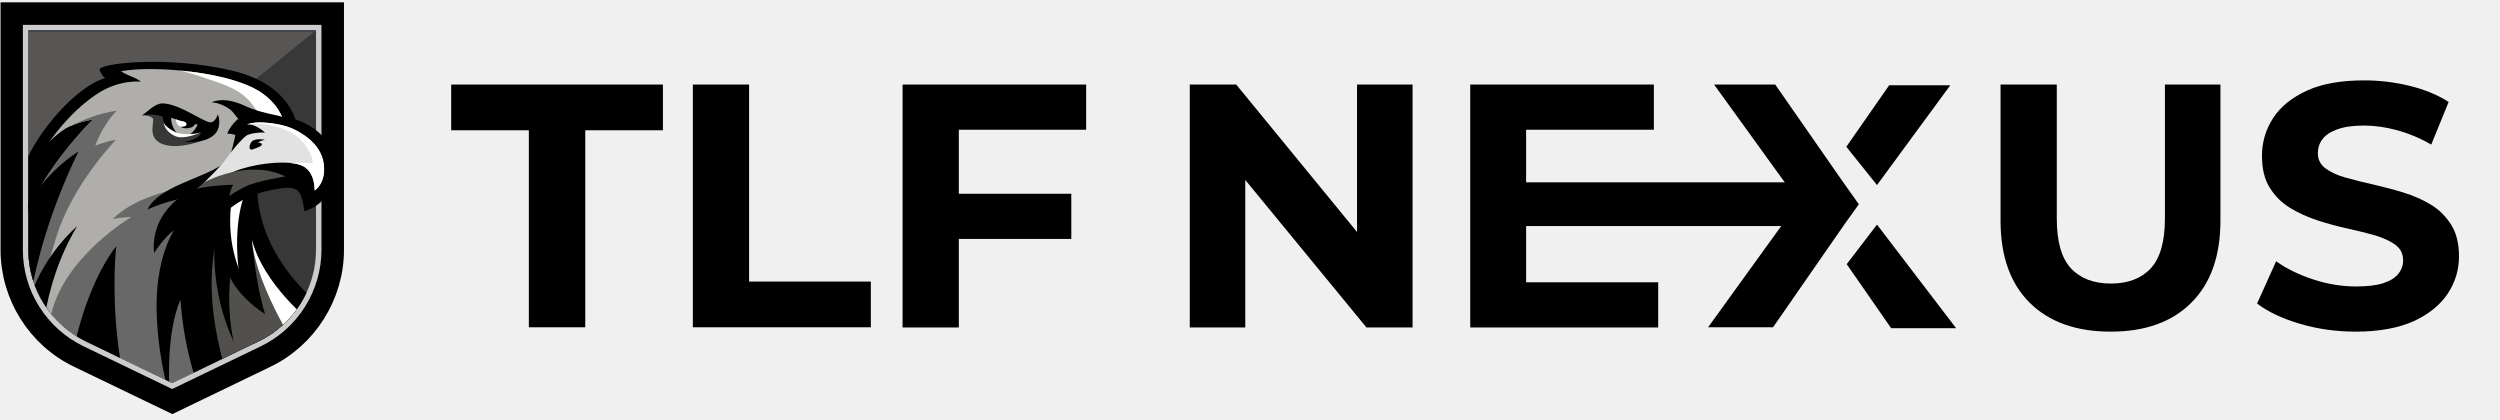
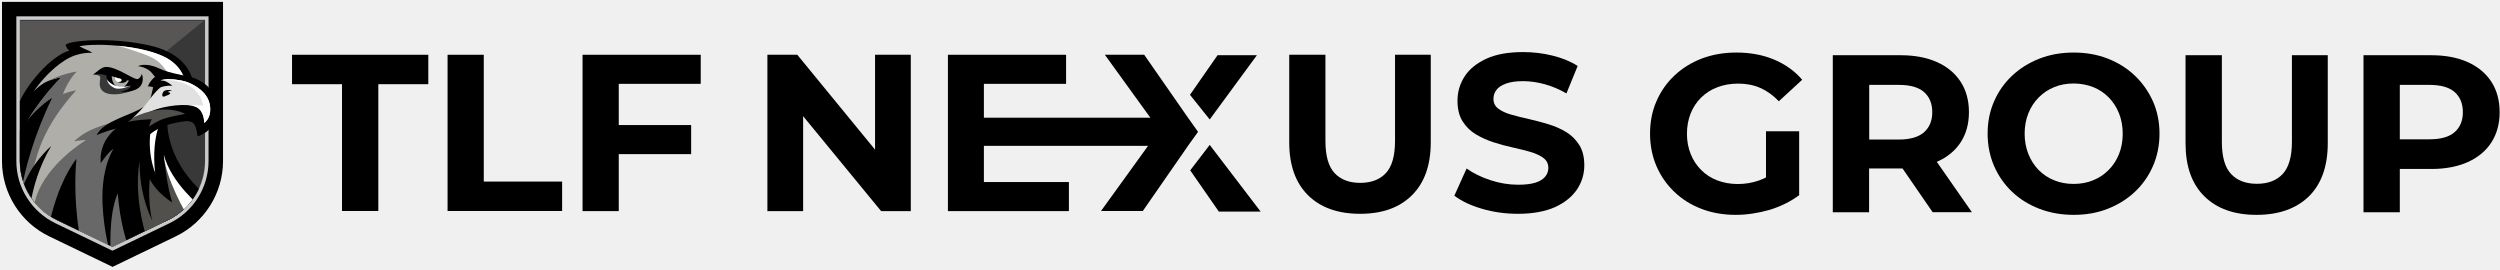
- <svg xmlns="http://www.w3.org/2000/svg" xmlns:xlink="http://www.w3.org/1999/xlink" width="1378px" height="231px" version="1.1" id="Layer_1" x="0px" y="0px" viewBox="0 0 1378 231" enable-background="new 0 0 1378 231" xml:space="preserve">
+ <svg xmlns="http://www.w3.org/2000/svg" xmlns:xlink="http://www.w3.org/1999/xlink" version="1.1" id="Layer_1" x="0px" y="0px" viewBox="0 0 2141 231" enable-background="new 0 0 2141 231" xml:space="preserve">
  <g>
    <g>
-       <path stroke="#000000" stroke-width="10" stroke-miterlimit="10" d="M42.9,197.6c-22.9-11-37.6-34.5-37.6-59.9V6.3h179.3v131.4    c0,25.4-14.8,48.9-37.6,59.9l-52,25.1L42.9,197.6z" />
-       <path fill="#1B293B" d="M142.4,188.2l-47.5,22.9l-47.5-22.9c-19.4-9.4-31.8-29-31.8-50.5v-121h158.6v121    C174.2,159.3,161.8,178.9,142.4,188.2z" />
-       <path fill="#585555" d="M142.6,188.8l-47.5,22.9l-47.5-22.9c-19.4-9.4-31.8-29-31.8-50.5v-121h158.6v121    C174.3,159.8,162,179.5,142.6,188.8z" />
-       <path fill="#383838" d="M15.9,143.6c2,19.2,13.8,36.1,31.4,44.6l47.5,22.9l47.5-22.9c19.4-9.4,31.8-29,31.8-50.5v-121    C174.2,16.7,17.2,144.2,15.9,143.6z" />
+       <path stroke="#000000" stroke-width="10" stroke-miterlimit="10" d="M44.3,197.9c-22.9-11-37.6-34.5-37.6-59.9V6.6H186V138    c0,25.4-14.8,48.9-37.6,59.9l-52,25.1L44.3,197.9z" />
+       <path fill="#1A293B" d="M143.8,188.5l-47.5,22.9l-47.5-22.9C29.4,179.1,17,159.5,17,138V17h158.6v121    C175.6,159.6,163.2,179.2,143.8,188.5z" />
+       <path fill="#585655" d="M144,189.1L96.5,212L49,189.1c-19.4-9.4-31.8-29-31.8-50.5v-121h158.6v121    C175.7,160.1,163.4,179.8,144,189.1z" />
+       <path fill="#383838" d="M17.3,143.9c2,19.2,13.8,36.1,31.4,44.6l47.5,22.9l47.5-22.9c19.4-9.4,31.8-29,31.8-50.5V17    C175.6,17,18.6,144.5,17.3,143.9z" />
      <g>
-         <path fill="#CCCCCC" d="M174.2,16.7v121c0,21.5-12.3,41.2-31.8,50.5l-47.5,22.9l-47.5-22.9c-19.4-9.4-31.8-29-31.8-50.5v-121     H174.2 M177.2,13.7h-3H15.6h-3v3v121c0,11.1,3.1,22,9.1,31.4c5.9,9.4,14.4,17,24.4,21.8l47.5,22.9l1.3,0.6l1.3-0.6l47.5-22.9     c10-4.8,18.5-12.4,24.4-21.8c5.9-9.4,9.1-20.3,9.1-31.4v-121V13.7L177.2,13.7z" />
+         <path fill="#CCCBCB" d="M175.6,17v121c0,21.5-12.3,41.2-31.8,50.5l-47.5,22.9l-47.5-22.9C29.4,179.1,17,159.5,17,138V17L175.6,17      M178.6,14h-3H17h-3v3v121c0,11.1,3.1,22,9.1,31.4c5.9,9.4,14.4,17,24.4,21.8L95,214.1l1.3,0.6l1.3-0.6l47.5-22.9     c10-4.8,18.5-12.4,24.4-21.8c5.9-9.4,9.1-20.3,9.1-31.4V17L178.6,14L178.6,14z" />
      </g>
    </g>
    <g>
-       <defs>
-         <path id="SVGID_1_" d="M142.4,188.2l-47.5,22.9l-47.5-22.9c-19.4-9.4-31.8-29-31.8-50.5v-121h158.6V48l12.4,52.7l-12.4,26.7v10.3     C174.2,159.3,161.8,178.9,142.4,188.2z" />
-       </defs>
-       <clipPath id="SVGID_2_">
-         <use xlink:href="#SVGID_1_" overflow="visible" />
-       </clipPath>
-       <g clip-path="url(#SVGID_2_)">
-         <path d="M142,101l22.2-29.1c0,0-0.8-24.6-36.4-33c-35.5-8.4-74.4-4-72.9-0.3c1.2,2.9,2.3,4.1,3.2,4.4     c-15.8,4.4-37.5,29.6-44.1,46.9c-4,10.5-4.3,55.8-5.2,66.4c-0.5,6,10.1,25.3,24.3,45.4c12,4.4,24.2,8.1,36.6,11.1     c14.1,3.4,28.5,5.7,43,7.1c5.1-3.6,10.1-7.3,14.9-11.3c8.1-6.8,25.9-12.8,32.6-21c4-4.8,9-17.4,12.7-22.4     C138,133.7,142,101,142,101z" />
-         <g>
-           <path fill="#AFAEAA" d="M25.5,192c9.9,15,25,23.9,41.1,38c9.9,8.7,17.9,15.6,24.4,21.2c3.5,3,6.6,5.6,9.2,7.8      c23.6-20.1,47.7-39.6,70.7-60.3c-9.4-13.2-42.7-63.2-33.9-103.6c0.1-0.4,7.2-6.5,7.3-6.9c3.1-13.6,12.9-15.8,12.9-15.8      s0.7-11.6-12.7-21.1C126.9,39.1,82.9,36,66.6,39.3c0,0,2.9,1.7,5.7,2.8c3.9,1.5,5.3,2.9,5.3,2.9s-11.4-1.3-23.2,6.2      c-11.9,7.5-20.7,18.3-24.8,23.7c-1.5,2-2.3,3.2-2.4,3.4c0.2-0.3,3.7-4.1,8.3-7c0,0,0.1-0.1,0.1-0.1c0.6-0.4,1.3-0.8,2-1.1      c0.4-0.2,0.9-0.4,1.3-0.6c5.9-2.7,12.4-3.6,12.4-3.6c-1.1,0.7-22,22.1-32.4,43.5c-3.2,6.7-5.5,12.9-7,18.4v0      c-3.9,14-5,31.9-5,31.9s0.7,1.4,2,3.9c0.4,0.8,0.9,1.8,1.5,2.8c1.9,3.6,4.5,8.3,7.8,13.8C20.4,183.9,22.8,187.8,25.5,192z" />
-         </g>
-         <path fill="#FFFFFF" d="M101.2,39.4c5.8,1.5,11.4,3.4,17.1,5.4c4.8,1.6,9.6,3.5,13.8,6.2c4.2,2.8,7.3,6.6,10,11     c2.9,4.8,5.3,9.9,8,14.7c0,0,0,0.1,0.1,0.1c3.5-3.5,7-4.3,7-4.3s0.7-11.6-12.7-21.1c-9.9-7-28.3-11-45.3-12.5     C99.8,39,100.5,39.2,101.2,39.4z" />
-         <g>
-           <path fill="#686868" d="M52.5,80.3c0,0,6.1-2.5,11.4-3.2c0,0-23.5,23.8-32.8,53.3c-4.4,14-8.3,29.2-11.2,41.2      c-3.3-5.5-5.9-10.3-7.8-13.8c-0.5-10.1-0.7-20.8-0.2-30v0c1.5-5.5,3.8-11.7,7-18.4c10.4-21.5,31.3-42.8,32.4-43.5      c0,0-6.5,0.9-12.4,3.6c6.9-3.6,15.6-7,25.5-8.5C64.4,60.8,57.1,67.9,52.5,80.3z" />
-         </g>
-         <g>
-           <path fill="#686868" d="M137,95.1l-0.4-15h-5.2c0,0-8.3,15.2-29.6,22.2c-15.8,5.2-27.5,7.1-39.7,18.4c0.5-0.1,6.9-1.1,10.3-1.1      c0,0-33.9,20-43.1,49.7c-6.8,22.1-5,34.4-3.5,33.7c9.9,15,24.7,12.8,40.8,26.9c9.9,8.7,17.9,15.6,24.4,21.2l8.3,8.6      c11.7-10,23.6-19.9,35.3-29.8l17-52.8C151.6,177.2,126.8,142,137,95.1z" />
-         </g>
-         <path fill="#FFFFFF" d="M132.6,200c2.2,4.8,4.6,9.4,7.2,13.9l11.8-36.7c0,0-24.9-35.2-14.7-82.1l-0.4-15h-0.2     c-7.5,10.2-12.4,22.2-15.1,34.5c-3,13.5-3.2,27.2-1.2,40.9C122.1,170.9,126.3,185.9,132.6,200z" />
-         <path d="M127.8,109.8l-22.6-4.9c0,0-22.5,10.3-20.3,34.6c0,0,5.7-9,11-12.5c0,0-10.8,15.5-9.5,47c1.1,26.1,7.1,43.9,7.1,43.9     s-2.6-33.6,6-52.7c0,0,2.1,46.5,23.7,74.3c7.1-5.9,14.1-11.8,21.2-17.8l7.2-44.5C151.6,177.2,121.2,153.1,127.8,109.8z" />
-         <path d="M166.5,67.2c-6.3-2.8-20.6-4.2-27.6-3.4c-4.6,0.5-6.1,0.6-6.1,0.6s-5,3-7.6,9.3c0,0,1.9-0.2,4.5,0.7c0,0-1.9,11-5.4,17.4     c-1.3,2.4-8.4,7.1-19.2,13.1c0.4,1.8,6.8,3.8,7.1,5.6c4.9-0.5,8.1-1,8.1-1s-1.3,7.6,0.8,11.3c0,0,7.9-12.3,29.2-16.2     c8.6-1.6,13.7-2.3,15.8,3.8c1.2,3.4,1.7,8,1.7,8s14-3.1,16.6-19.9C186.9,81.5,176.4,71.5,166.5,67.2z" />
-         <g>
+       <g>
+         <defs>
+           <path id="SVGID_1_" d="M143.8,188.5l-47.5,22.9l-47.5-22.9C29.4,179.1,17,159.5,17,138V17h158.6v31.3L188,101l-12.4,26.7V138      C175.6,159.6,163.2,179.2,143.8,188.5z" />
+         </defs>
+         <clipPath id="SVGID_2_">
+           <use xlink:href="#SVGID_1_" overflow="visible" />
+         </clipPath>
+         <g clip-path="url(#SVGID_2_)">
+           <path d="M143.4,101.3l22.2-29.1c0,0-0.8-24.6-36.4-33c-35.5-8.4-74.4-4-72.9-0.3c1.2,2.9,2.3,4.1,3.2,4.4      C43.7,47.7,22,72.9,15.4,90.2c-4,10.5-4.3,55.8-5.2,66.4c-0.5,6,10.1,25.3,24.3,45.4c12,4.4,24.2,8.1,36.6,11.1      c14.1,3.4,28.5,5.7,43,7.1c5.1-3.6,10.1-7.3,14.9-11.3c8.1-6.8,25.9-12.8,32.6-21c4-4.8,9-17.4,12.7-22.4      C139.4,134,143.4,101.3,143.4,101.3z" />
          <g>
-             <path fill="#E2E2E2" d="M162.5,71.5c-5.7-2.9-14-4-19.6-4c-2.2,0-5.3,0.4-6.8,1.1c4.6-0.6,10,4.5,10,4.5       c-4.2-0.3-9.2,0.7-10.5,1.8c-1.3,1.1-4.8,4.1-11.3,13.1c-6.5,9-19,16.9-19,16.9s10.8-4.8,22.9-10c11.3-4.9,31.4-7.1,38.6-3.5       c7.2,3.5,6.7,13.6,6.7,13.6s4.4-2.7,5.1-9.7C179.8,81.3,168.2,74.4,162.5,71.5z" />
+             <path fill="#AFAEA9" d="M26.9,192.3c9.9,15,25,23.9,41.1,38c9.9,8.7,17.9,15.6,24.4,21.2c3.5,3,6.6,5.6,9.2,7.8       c23.6-20.1,47.7-39.6,70.7-60.3c-9.4-13.2-42.7-63.2-33.9-103.6c0.1-0.4,7.2-6.5,7.3-6.9c3.1-13.6,12.9-15.8,12.9-15.8       s0.7-11.6-12.7-21.1c-17.6-12.2-61.6-15.3-77.9-12c0,0,2.9,1.7,5.7,2.8c3.9,1.5,5.3,2.9,5.3,2.9S67.6,44,55.8,51.5       C43.9,59,35.1,69.8,31,75.2c-1.5,2-2.3,3.2-2.4,3.4c0.2-0.3,3.7-4.1,8.3-7l0.1-0.1c0.6-0.4,1.3-0.8,2-1.1       c0.4-0.2,0.9-0.4,1.3-0.6c5.9-2.7,12.4-3.6,12.4-3.6c-1.1,0.7-22,22.1-32.4,43.5c-3.2,6.7-5.5,12.9-7,18.4l0,0       c-3.9,14-5,31.9-5,31.9s0.7,1.4,2,3.9c0.4,0.8,0.9,1.8,1.5,2.8c1.9,3.6,4.5,8.3,7.8,13.8C21.8,184.2,24.2,188.1,26.9,192.3z" />
+           </g>
+           <path fill="#FFFFFF" d="M102.6,39.7c5.8,1.5,11.4,3.4,17.1,5.4c4.8,1.6,9.6,3.5,13.8,6.2c4.2,2.8,7.3,6.6,10,11      c2.9,4.8,5.3,9.9,8,14.7c0,0,0,0.1,0.1,0.1c3.5-3.5,7-4.3,7-4.3s0.7-11.6-12.7-21.1c-9.9-7-28.3-11-45.3-12.5      C101.2,39.3,101.9,39.5,102.6,39.7z" />
+           <g>
+             <path fill="#686868" d="M53.9,80.6c0,0,6.1-2.5,11.4-3.2c0,0-23.5,23.8-32.8,53.3c-4.4,14-8.3,29.2-11.2,41.2       c-3.3-5.5-5.9-10.3-7.8-13.8c-0.5-10.1-0.7-20.8-0.2-30l0,0c1.5-5.5,3.8-11.7,7-18.4c10.4-21.5,31.3-42.8,32.4-43.5       c0,0-6.5,0.9-12.4,3.6c6.9-3.6,15.6-7,25.5-8.5C65.8,61.1,58.5,68.2,53.9,80.6z" />
          </g>
          <g>
-             <path fill="#FFFFFF" d="M162.5,71.5c-5.7-2.9-14-4-19.6-4c-2.2,0-5.3,0.4-6.8,1.1c6.7-1.2,17.3,0.4,24.8,4.7       c6.8,3.9,11.5,11.7,11.4,16.8c0,0-0.8-0.3-5.6-0.4c-1.7,0-6.5,0.2-6.5,0.2c2.7,0.2,4.9,0.8,6.5,1.5c7.2,3.5,6.7,13.6,6.7,13.6       s4.4-2.7,5.1-9.7C179.8,81.3,168.2,74.4,162.5,71.5z" />
+             <path fill="#686868" d="M138.4,95.4l-0.4-15h-5.2c0,0-8.3,15.2-29.6,22.2c-15.8,5.2-27.5,7.1-39.7,18.4       c0.5-0.1,6.9-1.1,10.3-1.1c0,0-33.9,20-43.1,49.7c-6.8,22.1-5,34.4-3.5,33.7c9.9,15,24.7,12.8,40.8,26.9       c9.9,8.7,17.9,15.6,24.4,21.2l8.3,8.6c11.7-10,23.6-19.9,35.3-29.8l17-52.8C153,177.5,128.2,142.3,138.4,95.4z" />
+           </g>
+           <path fill="#FFFFFF" d="M134,200.3c2.2,4.8,4.6,9.4,7.2,13.9l11.8-36.7c0,0-24.9-35.2-14.7-82.1l-0.4-15h-0.2      c-7.5,10.2-12.4,22.2-15.1,34.5c-3,13.5-3.2,27.2-1.2,40.9C123.5,171.2,127.7,186.2,134,200.3z" />
+           <path d="M129.2,110.1l-22.6-4.9c0,0-22.5,10.3-20.3,34.6c0,0,5.7-9,11-12.5c0,0-10.8,15.5-9.5,47c1.1,26.1,7.1,43.9,7.1,43.9      s-2.6-33.6,6-52.7c0,0,2.1,46.5,23.7,74.3c7.1-5.9,14.1-11.8,21.2-17.8l7.2-44.5C153,177.5,122.6,153.4,129.2,110.1z" />
+           <path d="M167.9,67.5c-6.3-2.8-20.6-4.2-27.6-3.4c-4.6,0.5-6.1,0.6-6.1,0.6s-5,3-7.6,9.3c0,0,1.9-0.2,4.5,0.7      c0,0-1.9,11-5.4,17.4c-1.3,2.4-8.4,7.1-19.2,13.1c0.4,1.8,6.8,3.8,7.1,5.6c4.9-0.5,8.1-1,8.1-1s-1.3,7.6,0.8,11.3      c0,0,7.9-12.3,29.2-16.2c8.6-1.6,13.7-2.3,15.8,3.8c1.2,3.4,1.7,8,1.7,8s14-3.1,16.6-19.9C188.3,81.8,177.8,71.8,167.9,67.5z" />
+           <g>
+             <g>
+               <path fill="#E1E1E1" d="M163.9,71.8c-5.7-2.9-14-4-19.6-4c-2.2,0-5.3,0.4-6.8,1.1c4.6-0.6,10,4.5,10,4.5        c-4.2-0.3-9.2,0.7-10.5,1.8c-1.3,1.1-4.8,4.1-11.3,13.1s-19,16.9-19,16.9s10.8-4.8,22.9-10c11.3-4.9,31.4-7.1,38.6-3.5        c7.2,3.5,6.7,13.6,6.7,13.6s4.4-2.7,5.1-9.7C181.2,81.6,169.6,74.7,163.9,71.8z" />
+             </g>
+             <g>
+               <path fill="#FFFFFF" d="M163.9,71.8c-5.7-2.9-14-4-19.6-4c-2.2,0-5.3,0.4-6.8,1.1c6.7-1.2,17.3,0.4,24.8,4.7        c6.8,3.9,11.5,11.7,11.4,16.8c0,0-0.8-0.3-5.6-0.4c-1.7,0-6.5,0.2-6.5,0.2c2.7,0.2,4.9,0.8,6.5,1.5c7.2,3.5,6.7,13.6,6.7,13.6        s4.4-2.7,5.1-9.7C181.2,81.6,169.6,74.7,163.9,71.8z" />
+             </g>
+             <g>
+               <path fill="#51504C" d="M106.6,105.2c0,0,8.4-6.7,22.9-10c18.5-4.2,29.1,2.4,29.1,2.4s-15.8,2.4-22.3,5.7        c-6.5,3.3-8.5,5.1-8.5,5.1s0.7-4.1,2.2-6.3C129.9,102.2,115.7,102.3,106.6,105.2z" />
+             </g>
+             <path d="M122.7,91.7c-10.5,7.1-34,11.6-40,24.1c0,0,6.2-3.1,16.5-5.6S122.7,91.7,122.7,91.7z" />
          </g>
          <g>
-             <path fill="#51504C" d="M105.2,104.9c0,0,8.4-6.7,22.9-10c18.5-4.2,29.1,2.4,29.1,2.4s-15.8,2.4-22.3,5.7       c-6.5,3.3-8.5,5.1-8.5,5.1s0.7-4.1,2.2-6.3C128.5,101.9,114.3,102,105.2,104.9z" />
+             <g>
+               <path fill="#383838" d="M109.1,68.2c-5.6-1.4-11.3-3.2-16.3-6.2c-6.1-0.7-13.2,1.8-13.2,1.8s4.3,0,5.9,1.6        c0.8,0.8,0,2.2-0.1,6.3c-0.1,9.5,11.3,10.2,20.3,8.2c8.1-1.8,14.3-4.6,16.1-9.5C116.2,69.4,114.5,69.5,109.1,68.2z" />
+             </g>
+             <path d="M121.5,63.3c0,0-1.5,4.9-4.5,4.4c-4.3-0.7-17.2-10.4-26.1-10.4c-4.1,0-8.1,4.5-11.2,6.6c0,0,6.5-1.4,11.5,0.8       c0,0-0.7,4.5,5,8.5s15.9,0.2,15.9,0.2s0.1,3.4-8.9,5.1c0,0,11.9,1.3,17-4.7C123.9,69.2,121.5,63.3,121.5,63.3z" />
+             <path fill="#AFAEA9" d="M110.4,68.9c-5.6,0.2-12.9-3.5-14.7-3.6c-0.1-0.1,0.1,6.2,4.1,8.9C106.3,78.5,110.4,68.9,110.4,68.9z" />
+             <path fill="#FFFFFF" d="M98.4,66.1c0,2.1,1.1,3.9,3.3,4.2c2.1,0.3,5.3-1.7,5.3-1.7s-1.8-0.9-4-1.3       C100.4,67,98.4,66.1,98.4,66.1z" />
+             <path d="M102.9,67.4c1.3,0.4,1.6,1.1,1.1,2c-0.6,0.9-3,0.8-3,0.8s1.1,0.9,3.3,0.8c4-0.2,4.4-2.1,4.4-2.1s-1-1.5-2.9-1.8       C103.8,66.8,102.9,67.4,102.9,67.4z" />
          </g>
-           <path d="M121.3,91.4c-10.5,7.1-34,11.6-40,24.1c0,0,6.2-3.1,16.5-5.6S121.3,91.4,121.3,91.4z" />
-         </g>
-         <g>
+           <path d="M146.8,221.2c10.1-8.6,20.1-17.3,29.9-26.3c-9.5-18.1-36.6-70.9-39.8-88.8c0,0-11,20.9,0.2,65.4      C141.9,190.3,145.5,213.2,146.8,221.2z" />
+           <path fill="#FFFFFF" d="M91.6,67.6c0,0,0,4.8,6.3,7.7c5,2.3,14.1-2,14.1-2s-8.9,2.6-15-0.7C91.5,69.5,91.6,67.6,91.6,67.6z" />
+           <path d="M31.5,212.1l-7.4-14.9c0,0-1.2-37.2,19.8-72.2c0,0-17.9,15-25.8,38.9c3.5-19.8,11-48,26.5-80c0,0-18.3,10.1-33.4,37.3      c-11.8,21.4-7.7,59.8-5.4,75.3C14.5,201.4,23.1,206.7,31.5,212.1z" />
+           <path d="M66.3,188.4c-3.5-30.6-0.8-52.4-0.8-52.4s-11.4,13.2-19.8,42.1c-4.9,16.9-6.6,30.4-7.2,38.6c14.6,9.7,28.8,19.9,43,30.3      C75.8,233.5,69.1,213.2,66.3,188.4z" />
+           <path d="M144.8,79.1c-0.4-0.1-0.8-0.2-1.2-0.3c1.4-0.9,3.8-1.5,3.8-1.5s-5.6-1-7.3,1.1c-1.7,2.2-1.8,5.6,1.5,3.9l0,0      c0.5-0.2,1.2-0.4,1.8-0.7C145.7,80.8,146.6,79.6,144.8,79.1z" />
+           <path d="M156.9,65.4c1.7-1.6-9.5-1.6-20.6-6.8c-12-5.6-18.2-1.9-18.2-1.9s3.8,0,8.6,2.9c7,4.2,2.9,9.4,18,7.4      C154.6,65.7,156.9,65.4,156.9,65.4z" />
          <g>
-             <path fill="#383838" d="M107.7,67.9c-5.6-1.4-11.3-3.2-16.3-6.2c-6.1-0.7-13.2,1.8-13.2,1.8s4.3,0,5.9,1.6       c0.8,0.8,0,2.2-0.1,6.3c-0.1,9.5,11.3,10.2,20.3,8.2c8.1-1.8,14.3-4.6,16.1-9.5C114.8,69.1,113.1,69.2,107.7,67.9z" />
+             <path fill="#51504C" d="M128.1,183.8c-9.9-24-8.5-46.2-8.5-46.2c-6.6,38.3,9.7,79.4,15.9,93.2c4.4-3.7,8.7-7.3,13-11       C145.3,215.7,136.1,203.2,128.1,183.8z" />
          </g>
-           <path d="M120.1,63c0,0-1.5,4.9-4.5,4.4c-4.3-0.7-17.2-10.4-26.1-10.4c-4.1,0-8.1,4.5-11.2,6.6c0,0,6.5-1.4,11.5,0.8      c0,0-0.7,4.5,5,8.5s15.9,0.2,15.9,0.2s0.1,3.4-8.9,5.1c0,0,11.9,1.3,17-4.7C122.5,68.9,120.1,63,120.1,63z" />
-           <path fill="#AFAEAA" d="M109,68.6c-5.6,0.2-12.9-3.5-14.7-3.6c-0.1-0.1,0.1,6.2,4.1,8.9C104.9,78.2,109,68.6,109,68.6z" />
-           <path fill="#FFFFFF" d="M97,65.8c0,2.1,1.1,3.9,3.3,4.2c2.1,0.3,5.3-1.7,5.3-1.7s-1.8-0.9-4-1.3C99,66.7,97,65.8,97,65.8z" />
-           <path d="M101.5,67.1c1.3,0.4,1.6,1.1,1.1,2c-0.6,0.9-3,0.8-3,0.8s1.1,0.9,3.3,0.8c4-0.2,4.4-2.1,4.4-2.1s-1-1.5-2.9-1.8      C102.4,66.5,101.5,67.1,101.5,67.1z" />
-         </g>
-         <path d="M145.4,220.9c10.1-8.6,20.1-17.3,29.9-26.3c-9.5-18.1-36.6-70.9-39.8-88.8c0,0-11,20.9,0.2,65.4     C140.5,190,144.1,212.9,145.4,220.9z" />
-         <path fill="#FFFFFF" d="M90.2,67.3c0,0,0,4.8,6.3,7.7c5,2.3,14.1-2,14.1-2s-8.9,2.6-15-0.7C90.1,69.2,90.2,67.3,90.2,67.3z" />
-         <path d="M30.1,211.8l-7.4-14.9c0,0-1.2-37.2,19.8-72.2c0,0-17.9,15-25.8,38.9c3.5-19.8,11-48,26.5-80c0,0-18.3,10.1-33.4,37.3     c-11.8,21.4-7.7,59.8-5.4,75.3C13.1,201.1,21.7,206.4,30.1,211.8z" />
-         <path d="M64.9,188.1c-3.5-30.6-0.8-52.4-0.8-52.4s-11.4,13.2-19.8,42.1c-4.9,16.9-6.6,30.4-7.2,38.6c14.6,9.7,28.8,19.9,43,30.3     C74.4,233.2,67.7,212.9,64.9,188.1z" />
-         <path d="M143.4,78.8c-0.4-0.1-0.8-0.2-1.2-0.3c1.4-0.9,3.8-1.5,3.8-1.5s-5.6-1-7.3,1.1c-1.7,2.2-1.8,5.6,1.5,3.9v0     c0.5-0.2,1.2-0.4,1.8-0.7C144.3,80.5,145.2,79.3,143.4,78.8z" />
-         <path d="M155.5,65.1c1.7-1.6-9.5-1.6-20.6-6.8c-12-5.6-18.2-1.9-18.2-1.9s3.8,0,8.6,2.9c7,4.2,2.9,9.4,18,7.4     C153.2,65.4,155.5,65.1,155.5,65.1z" />
-         <g>
-           <path fill="#51504C" d="M126.7,183.5c-9.9-24-8.5-46.2-8.5-46.2c-6.6,38.3,9.7,79.4,15.9,93.2c4.4-3.7,8.7-7.3,13-11      C143.9,215.4,134.7,202.9,126.7,183.5z" />
        </g>
      </g>
-       <g clip-path="url(#SVGID_2_)">
-         <g>
-           <path fill="#51504C" d="M138.9,132.3c1.1,11.7,3.2,28.1,7.2,40.8c0,0-13.2-7.9-19.2-20c0,0-3.2,24.2,5.5,47.9      c0,0,12.6-3,25.1-10.4c12.4-7.4,13.2-13.7,13.2-13.7S145.1,156.4,138.9,132.3z" />
+       <g>
+         <defs>
+           <path id="SVGID_3_" d="M143.8,188.5l-47.5,22.9l-47.5-22.9C29.4,179.1,17,159.5,17,138V17h158.6v31.3L188,101l-12.4,26.7V138      C175.6,159.6,163.2,179.2,143.8,188.5z" />
+         </defs>
+         <clipPath id="SVGID_4_">
+           <use xlink:href="#SVGID_3_" overflow="visible" />
+         </clipPath>
+         <g clip-path="url(#SVGID_4_)">
+           <g>
+             <path fill="#51504C" d="M140.3,132.6c1.1,11.7,3.2,28.1,7.2,40.8c0,0-13.2-7.9-19.2-20c0,0-3.2,24.2,5.5,47.9       c0,0,12.6-3,25.1-10.4c12.4-7.4,13.2-13.7,13.2-13.7S146.5,156.7,140.3,132.6z" />
+           </g>
        </g>
      </g>
-       <g clip-path="url(#SVGID_2_)">
-         <path fill="#FFFFFF" d="M161.3,188.1c8.7-6.3,9.3-11.2,9.3-11.2s-25.6-20.5-31.7-44.6C140.1,151.8,157.8,183,161.3,188.1z" />
+       <g>
+         <defs>
+           <path id="SVGID_5_" d="M143.8,188.5l-47.5,22.9l-47.5-22.9C29.4,179.1,17,159.5,17,138V17h158.6v31.3L188,101l-12.4,26.7V138      C175.6,159.6,163.2,179.2,143.8,188.5z" />
+         </defs>
+         <clipPath id="SVGID_6_">
+           <use xlink:href="#SVGID_5_" overflow="visible" />
+         </clipPath>
+         <g clip-path="url(#SVGID_6_)">
+           <path fill="#FFFFFF" d="M162.7,188.4c8.7-6.3,9.3-11.2,9.3-11.2s-25.6-20.5-31.7-44.6C141.5,152.1,159.2,183.3,162.7,188.4z" />
+         </g>
      </g>
    </g>
    <g>
      <g display="none">
-         <path display="inline" fill="#1B293B" stroke="#1B293B" stroke-width="11" stroke-linecap="round" stroke-miterlimit="10" d="     M43.5-6.7c0,0,5.3,28.3,8,44.1c0.3,1.8,2.2,3,3.9,2.5c5.8-1.7,18.4-4.8,33.6-5.5c1.9-0.1,3.8-0.1,5.7-0.1     c17.6,0,32.7,3.8,39.3,5.6c0,0,0,0,0.1,0c1.8,0.5,3.6-0.6,3.9-2.5c2.7-15.7,8-44.1,8-44.1c-3.3,0.6-6.7,6.1-6.7,6.1s-2-2.8-4-0.8     c-0.1,0.1-0.2,0.2-0.3,0.4c-2,2.7,1.8,5.4,1.8,5.4s0,3.3-2,7.5c-2,4.3-9.5,3.6-11.6,0.3c-2.3-3.7-0.6-8.7-0.6-8.7     s3.6,0.1,3.8-3.5c0-0.2,0-0.4,0-0.7c-0.3-4.4-5.8-6.1-8.8-2.8c-0.5,0.5-0.8,1-1,1.5c-0.8,2.4,2.3,4.7,2.3,4.7s-1.7,7.9-5.8,9     c-5,1.3-8.5-1.3-10.1-2.8c-4.2-4.1-3.9-10.6-3.9-10.6s4.6-0.1,5.2-3.5c0.8-5.3-6-5.8-6-5.8s3.7-5.4-3.6-12.5     c-7.3,7-3.6,12.5-3.6,12.5s-6.5,0.6-5.9,5.7c0.3,2.3,5.5,3.6,5.5,3.6s0.3,5.1-4.1,10.4c-1.4,1.6-5.4,3.7-10.3,3     c-4.3-0.6-5.8-9-5.8-9s3.1-2.2,2.3-4.7c-0.2-0.5-0.5-0.9-0.9-1.4c-3-3.4-8.7-1.7-8.9,2.8c0,0.2,0,0.4,0,0.5     c0.3,3.5,3.8,3.5,3.8,3.5s1.8,4.9-0.6,8.7c-2.1,3.3-9.5,4-11.6-0.3c-2-4.3-2-7.5-2-7.5s3.9-2.8,1.8-5.4c-2-2.7-4.3,0.5-4.3,0.5     S46.7-6.1,43.5-6.7z" />
-         <path display="inline" fill="#FFFFFF" d="M134.8,37.5l-0.8,1.4c0,0,0,0,0.1,0c1.8,0.5,3.6-0.6,3.9-2.5c2.7-15.7,8-43.1,8-43.1     c-3.3,0.6-6.7,6.1-6.7,6.1s-2-2.8-4-0.8c0.1,0,1.1,0.4,2.1,1.4c3.1,2.9,3.6,8.2,3.6,8.2l-6.5,19c-3.1-0.5-13.1,1.6-13.1,1.6     C130.1,30.6,134.8,37.5,134.8,37.5z" />
-         <path display="inline" fill="#1B293B" d="M138,36.4c0,0,0-1.1-2.2-1.9c-3.3-1.2-9.8-3.7-19.1-5.2c0,0,8.6-2,19.9,1.9     c1.6,0.6,2.2-0.3,2.6-1.4c0.1-0.3,0.6,2.5,0.9,2.6L138,36.4z" />
-         <path display="inline" fill="#1B293B" d="M50.3,35.5c0,0,1.2,1.5,1.2,1.1c-0.1-1.1,0.2-1.7,0.9-2c3.1-1.3,9.8-3.7,19.3-5.3     c0,0-7.2-2.2-18.4,1c-1.9,0.5-2.7,0.4-3.3-1.6c0,0-1.3,3.6-1.7,3.8L50.3,35.5z" />
+         <path display="inline" fill="#1A293B" stroke="#1A293B" stroke-width="11" stroke-linecap="round" stroke-miterlimit="10" d="     M44.9-6.4c0,0,5.3,28.3,8,44.1c0.3,1.8,2.2,3,3.9,2.5c5.8-1.7,18.4-4.8,33.6-5.5c1.9-0.1,3.8-0.1,5.7-0.1     c17.6,0,32.7,3.8,39.3,5.6c0,0,0,0,0.1,0c1.8,0.5,3.6-0.6,3.9-2.5c2.7-15.7,8-44.1,8-44.1c-3.3,0.6-6.7,6.1-6.7,6.1s-2-2.8-4-0.8     c-0.1,0.1-0.2,0.2-0.3,0.4c-2,2.7,1.8,5.4,1.8,5.4s0,3.3-2,7.5c-2,4.3-9.5,3.6-11.6,0.3c-2.3-3.7-0.6-8.7-0.6-8.7     s3.6,0.1,3.8-3.5c0-0.2,0-0.4,0-0.7c-0.3-4.4-5.8-6.1-8.8-2.8c-0.5,0.5-0.8,1-1,1.5c-0.8,2.4,2.3,4.7,2.3,4.7s-1.7,7.9-5.8,9     c-5,1.3-8.5-1.3-10.1-2.8c-4.2-4.1-3.9-10.6-3.9-10.6s4.6-0.1,5.2-3.5c0.8-5.3-6-5.8-6-5.8s3.7-5.4-3.6-12.5     c-7.3,7-3.6,12.5-3.6,12.5S86-10.1,86.6-5c0.3,2.3,5.5,3.6,5.5,3.6S92.4,3.7,88,9c-1.4,1.6-5.4,3.7-10.3,3c-4.3-0.6-5.8-9-5.8-9     s3.1-2.2,2.3-4.7c-0.2-0.5-0.5-0.9-0.9-1.4c-3-3.4-8.7-1.7-8.9,2.8c0,0.2,0,0.4,0,0.5c0.3,3.5,3.8,3.5,3.8,3.5s1.8,4.9-0.6,8.7     c-2.1,3.3-9.5,4-11.6-0.3c-2-4.3-2-7.5-2-7.5s3.9-2.8,1.8-5.4c-2-2.7-4.3,0.5-4.3,0.5S48.1-5.8,44.9-6.4z" />
+         <path display="inline" fill="#FFFFFF" d="M136.2,37.8l-0.8,1.4c0,0,0,0,0.1,0c1.8,0.5,3.6-0.6,3.9-2.5c2.7-15.7,8-43.1,8-43.1     c-3.3,0.6-6.7,6.1-6.7,6.1s-2-2.8-4-0.8c0.1,0,1.1,0.4,2.1,1.4c3.1,2.9,3.6,8.2,3.6,8.2l-6.5,19c-3.1-0.5-13.1,1.6-13.1,1.6     C131.5,30.9,136.2,37.8,136.2,37.8z" />
+         <path display="inline" fill="#1A293B" d="M139.4,36.7c0,0,0-1.1-2.2-1.9c-3.3-1.2-9.8-3.7-19.1-5.2c0,0,8.6-2,19.9,1.9     c1.6,0.6,2.2-0.3,2.6-1.4c0.1-0.3,0.6,2.5,0.9,2.6L139.4,36.7z" />
+         <path display="inline" fill="#1A293B" d="M51.7,35.8c0,0,1.2,1.5,1.2,1.1c-0.1-1.1,0.2-1.7,0.9-2c3.1-1.3,9.8-3.7,19.3-5.3     c0,0-7.2-2.2-18.4,1C52.8,31.1,52,31,51.4,29c0,0-1.3,3.6-1.7,3.8L51.7,35.8z" />
      </g>
    </g>
  </g>
-   <path fill="none" stroke="#000000" stroke-miterlimit="10" d="M928.9,137.7" />
-   <path fill="none" stroke="#000000" stroke-miterlimit="10" d="M990.5,49.6" />
+   <path fill="none" stroke="#000000" stroke-miterlimit="10" d="M930.3,138" />
+   <path fill="none" stroke="#000000" stroke-miterlimit="10" d="M991.9,49.9" />
  <g>
    <g>
-       <path d="M291.5,180.5V71.8h-42.8V46.6h116.7v25.2h-42.8v108.6H291.5z" />
-       <path d="M381.9,180.5V46.6h31v108.6h67.1v25.2H381.9z" />
-       <path d="M528.5,180.5h-31V46.6h101.2v24.9h-70.2V180.5z M526.2,106.8h64.3v24.9h-64.3V106.8z" />
-       <path d="M655.8,180.5V46.6h25.6l79,96.4H748V46.6h30.6v133.9h-25.4L674,84.1h12.4v96.4H655.8z" />
-       <path d="M841.2,155.6H914v24.9H810.4V46.6h101.2v24.9h-70.4V155.6z M838.9,100.5H999v24.1H838.9V100.5z" />
-       <path d="M1034.6,123.8l43.6,57.1h-35.8l-24.5-35.3 M1017.7,80.9l23.6-33.9h33.7l-40.4,55" />
-       <path d="M1163.4,182.8c-19,0-33.9-5.3-44.6-15.9c-10.7-10.6-16.1-25.7-16.1-45.3v-75h31v73.8c0,12.8,2.6,21.9,7.8,27.5    c5.2,5.6,12.6,8.4,22,8.4c9.4,0,16.8-2.8,22-8.4c5.2-5.6,7.8-14.8,7.8-27.5V46.6h30.6v75c0,19.6-5.4,34.7-16.1,45.3    C1197.2,177.5,1182.4,182.8,1163.4,182.8z" />
-       <path d="M1298.6,182.8c-10.7,0-21-1.4-30.8-4.3c-9.8-2.9-17.7-6.6-23.7-11.2l10.5-23.3c5.7,4.1,12.5,7.4,20.4,10    c7.8,2.6,15.8,3.9,23.8,3.9c6.1,0,11.1-0.6,14.8-1.8c3.8-1.2,6.5-2.9,8.3-5.1c1.8-2.2,2.7-4.7,2.7-7.5c0-3.6-1.4-6.4-4.2-8.5    c-2.8-2.1-6.5-3.8-11.1-5.2c-4.6-1.3-9.7-2.6-15.2-3.8c-5.5-1.2-11.1-2.7-16.6-4.5c-5.5-1.8-10.6-4.1-15.2-6.9    c-4.6-2.8-8.3-6.5-11.2-11.1c-2.9-4.6-4.3-10.5-4.3-17.6c0-7.7,2.1-14.6,6.2-20.9c4.1-6.3,10.4-11.3,18.7-15.1    c8.3-3.8,18.8-5.6,31.5-5.6c8.4,0,16.7,1,24.9,3c8.2,2,15.4,4.9,21.6,8.9l-9.6,23.5c-6.2-3.6-12.5-6.2-18.7-7.9    c-6.3-1.7-12.4-2.6-18.4-2.6c-6,0-10.9,0.7-14.7,2.1c-3.8,1.4-6.6,3.2-8.2,5.5c-1.7,2.2-2.5,4.8-2.5,7.7c0,3.4,1.4,6.2,4.2,8.3    c2.8,2.1,6.5,3.8,11.1,5.1c4.6,1.3,9.7,2.6,15.2,3.8c5.5,1.3,11.1,2.7,16.6,4.4c5.5,1.7,10.6,3.9,15.2,6.7    c4.6,2.8,8.3,6.5,11.2,11.1c2.9,4.6,4.3,10.4,4.3,17.4c0,7.5-2.1,14.4-6.3,20.7c-4.2,6.2-10.5,11.3-18.8,15.1    C1321.9,180.8,1311.4,182.8,1298.6,182.8z" />
+       <path d="M292.9,180.8V72.1h-42.8V46.9h116.7v25.2H324v108.6h-31.1V180.8z" />
+       <path d="M383.3,180.8V46.9h31v108.6h67.1v25.2h-98.1V180.8z" />
+       <path d="M529.9,180.8h-31V46.9h101.2v24.9h-70.2V180.8z M527.6,107.1h64.3V132h-64.3V107.1z" />
+       <path d="M657.2,180.8V46.9h25.6l79,96.4h-12.4V46.9H780v133.9h-25.4l-79.2-96.4h12.4v96.4H657.2z" />
+       <path d="M842.6,155.9h72.8v24.9H811.8V46.9H913v24.9h-70.4V155.9z M840.3,100.8h160.1v24.1H840.3V100.8z" />
+       <path d="M1036,124.1l43.6,57.1h-35.8l-24.5-35.3 M1019.1,81.2l23.6-33.9h33.7l-40.4,55" />
+       <path d="M1164.8,183.1c-19,0-33.9-5.3-44.6-15.9c-10.7-10.6-16.1-25.7-16.1-45.3v-75h31v73.8c0,12.8,2.6,21.9,7.8,27.5    c5.2,5.6,12.6,8.4,22,8.4s16.8-2.8,22-8.4c5.2-5.6,7.8-14.8,7.8-27.5V46.9h30.6v75c0,19.6-5.4,34.7-16.1,45.3    C1198.6,177.8,1183.8,183.1,1164.8,183.1z" />
+       <path d="M1300,183.1c-10.7,0-21-1.4-30.8-4.3c-9.8-2.9-17.7-6.6-23.7-11.2l10.5-23.3c5.7,4.1,12.5,7.4,20.4,10    c7.8,2.6,15.8,3.9,23.8,3.9c6.1,0,11.1-0.6,14.8-1.8c3.8-1.2,6.5-2.9,8.3-5.1c1.8-2.2,2.7-4.7,2.7-7.5c0-3.6-1.4-6.4-4.2-8.5    c-2.8-2.1-6.5-3.8-11.1-5.2c-4.6-1.3-9.7-2.6-15.2-3.8c-5.5-1.2-11.1-2.7-16.6-4.5s-10.6-4.1-15.2-6.9s-8.3-6.5-11.2-11.1    c-2.9-4.6-4.3-10.5-4.3-17.6c0-7.7,2.1-14.6,6.2-20.9s10.4-11.3,18.7-15.1c8.3-3.8,18.8-5.6,31.5-5.6c8.4,0,16.7,1,24.9,3    c8.2,2,15.4,4.9,21.6,8.9l-9.6,23.5c-6.2-3.6-12.5-6.2-18.7-7.9c-6.3-1.7-12.4-2.6-18.4-2.6s-10.9,0.7-14.7,2.1    c-3.8,1.4-6.6,3.2-8.2,5.5c-1.7,2.2-2.5,4.8-2.5,7.7c0,3.4,1.4,6.2,4.2,8.3c2.8,2.1,6.5,3.8,11.1,5.1c4.6,1.3,9.7,2.6,15.2,3.8    c5.5,1.3,11.1,2.7,16.6,4.4c5.5,1.7,10.6,3.9,15.2,6.7c4.6,2.8,8.3,6.5,11.2,11.1c2.9,4.6,4.3,10.4,4.3,17.4    c0,7.5-2.1,14.4-6.3,20.7c-4.2,6.2-10.5,11.3-18.8,15.1C1323.3,181.1,1312.8,183.1,1300,183.1z" />
    </g>
-     <path d="M1024.6,112.6l-7.9,11l-39.4,56.8h-35.8l58-80.3v22.2l-54.7-75.7h33.7l37.5,53.9L1024.6,112.6z" />
+     <path d="M1026,112.9l-7.9,11l-39.4,56.8h-35.8l58-80.3v22.2l-54.7-75.7h33.7l37.5,53.9L1026,112.9z" />
  </g>
-   <path fill="none" stroke="#000000" stroke-miterlimit="10" d="M949.4,49.6" />
-   <path fill="none" stroke="#000000" stroke-miterlimit="10" d="M928.9,93.7" />
-   <path fill="none" stroke="#000000" stroke-miterlimit="10" d="M991.6,183.5" />
+   <path fill="none" stroke="#000000" stroke-miterlimit="10" d="M950.8,49.9" />
+   <path fill="none" stroke="#000000" stroke-miterlimit="10" d="M930.3,94" />
+   <path fill="none" stroke="#000000" stroke-miterlimit="10" d="M993,183.8" />
+   <g>
+     <path d="M1486.5,184c-10.6,0-20.4-1.7-29.3-5.1c-8.9-3.4-16.6-8.2-23.2-14.5c-6.6-6.3-11.7-13.6-15.4-22.1   c-3.6-8.4-5.5-17.7-5.5-27.8c0-10.1,1.8-19.4,5.5-27.8c3.6-8.4,8.8-15.8,15.5-22.1c6.7-6.3,14.5-11.1,23.4-14.5   c9-3.4,18.8-5.1,29.6-5.1c11.9,0,22.6,2,32.2,6c9.5,4,17.6,9.7,24.1,17.3l-20,18.4c-4.9-5.1-10.2-8.9-15.9-11.4s-12-3.7-18.8-3.7   c-6.5,0-12.5,1-17.9,3.1c-5.4,2-10,5-13.9,8.8c-3.9,3.8-6.9,8.4-9,13.6c-2.1,5.3-3.2,11.1-3.2,17.5c0,6.3,1.1,12,3.2,17.3   c2.1,5.3,5.1,9.8,9,13.7c3.9,3.9,8.5,6.9,13.8,8.9c5.3,2,11.2,3.1,17.6,3.1c6.1,0,12.1-1,18-3c5.8-2,11.5-5.3,17-10.1l17.7,22.5   c-7.3,5.5-15.8,9.7-25.4,12.7C1505.7,182.5,1496.1,184,1486.5,184z M1512.4,162.9v-50.5h28.4v54.5L1512.4,162.9z" />
+     <path d="M1569.6,181.7V47.3h58.2c12,0,22.4,2,31.1,5.9c8.7,3.9,15.4,9.5,20.2,16.8c4.7,7.3,7.1,16,7.1,26.1c0,10-2.4,18.6-7.1,25.8   c-4.7,7.2-11.5,12.8-20.2,16.6c-8.7,3.8-19.1,5.8-31.1,5.8h-40.9l13.8-13.6v51.1H1569.6z M1600.8,134.1l-13.8-14.6h39.2   c9.6,0,16.8-2.1,21.5-6.2c4.7-4.2,7.1-9.9,7.1-17.2c0-7.4-2.4-13.2-7.1-17.3c-4.7-4.1-11.9-6.1-21.5-6.1h-39.2l13.8-14.8V134.1z    M1655.1,181.7l-33.6-48.8h33.2l34,48.8H1655.1z" />
+     <path d="M1776,184c-10.6,0-20.4-1.7-29.5-5.2c-9-3.5-16.8-8.3-23.4-14.6c-6.6-6.3-11.7-13.6-15.4-22.1c-3.6-8.4-5.5-17.7-5.5-27.6   c0-10,1.8-19.2,5.5-27.6c3.6-8.4,8.8-15.8,15.5-22.1c6.7-6.3,14.5-11.1,23.4-14.6c9-3.5,18.7-5.2,29.2-5.2   c10.6,0,20.4,1.7,29.3,5.2c8.9,3.5,16.6,8.3,23.2,14.6c6.6,6.3,11.7,13.6,15.5,22c3.7,8.4,5.6,17.6,5.6,27.7   c0,10-1.9,19.2-5.6,27.7c-3.7,8.5-8.9,15.9-15.5,22.1c-6.6,6.2-14.3,11-23.2,14.5C1796.2,182.3,1786.5,184,1776,184z M1775.9,157.5   c6,0,11.6-1,16.6-3.1c5.1-2,9.5-5,13.3-8.8c3.8-3.8,6.8-8.4,8.9-13.6c2.1-5.2,3.2-11.1,3.2-17.5c0-6.4-1.1-12.2-3.2-17.5   c-2.1-5.2-5.1-9.8-8.8-13.6c-3.8-3.8-8.2-6.8-13.3-8.8c-5.1-2-10.7-3.1-16.7-3.1c-6,0-11.6,1-16.6,3.1c-5.1,2-9.5,5-13.3,8.8   c-3.8,3.8-6.8,8.4-8.9,13.6c-2.1,5.3-3.2,11.1-3.2,17.5c0,6.3,1.1,12.1,3.2,17.4c2.1,5.3,5.1,9.9,8.8,13.7   c3.8,3.8,8.2,6.8,13.3,8.8C1764.3,156.5,1769.8,157.5,1775.9,157.5z" />
+     <path d="M1932.5,184c-19.1,0-34-5.3-44.7-15.9c-10.8-10.6-16.1-25.8-16.1-45.5V47.3h31.1v74.1c0,12.8,2.6,22,7.9,27.6   c5.2,5.6,12.6,8.4,22.1,8.4c9.5,0,16.8-2.8,22.1-8.4c5.2-5.6,7.9-14.8,7.9-27.6V47.3h30.7v75.3c0,19.7-5.4,34.9-16.1,45.5   C1966.5,178.7,1951.6,184,1932.5,184z" />
+     <path d="M2024.1,181.7V47.3h58.2c12,0,22.4,2,31.1,5.9c8.7,3.9,15.4,9.5,20.2,16.8c4.7,7.3,7.1,16,7.1,26.1c0,10-2.4,18.6-7.1,25.9   c-4.7,7.3-11.5,12.9-20.2,16.8c-8.7,3.9-19.1,5.9-31.1,5.9h-40.9l13.8-14v51.1H2024.1z M2055.2,134.1l-13.8-14.8h39.2   c9.6,0,16.8-2,21.5-6.1c4.7-4.1,7.1-9.8,7.1-17.1c0-7.4-2.4-13.2-7.1-17.3c-4.7-4.1-11.9-6.1-21.5-6.1h-39.2l13.8-14.8V134.1z" />
+   </g>
</svg>
